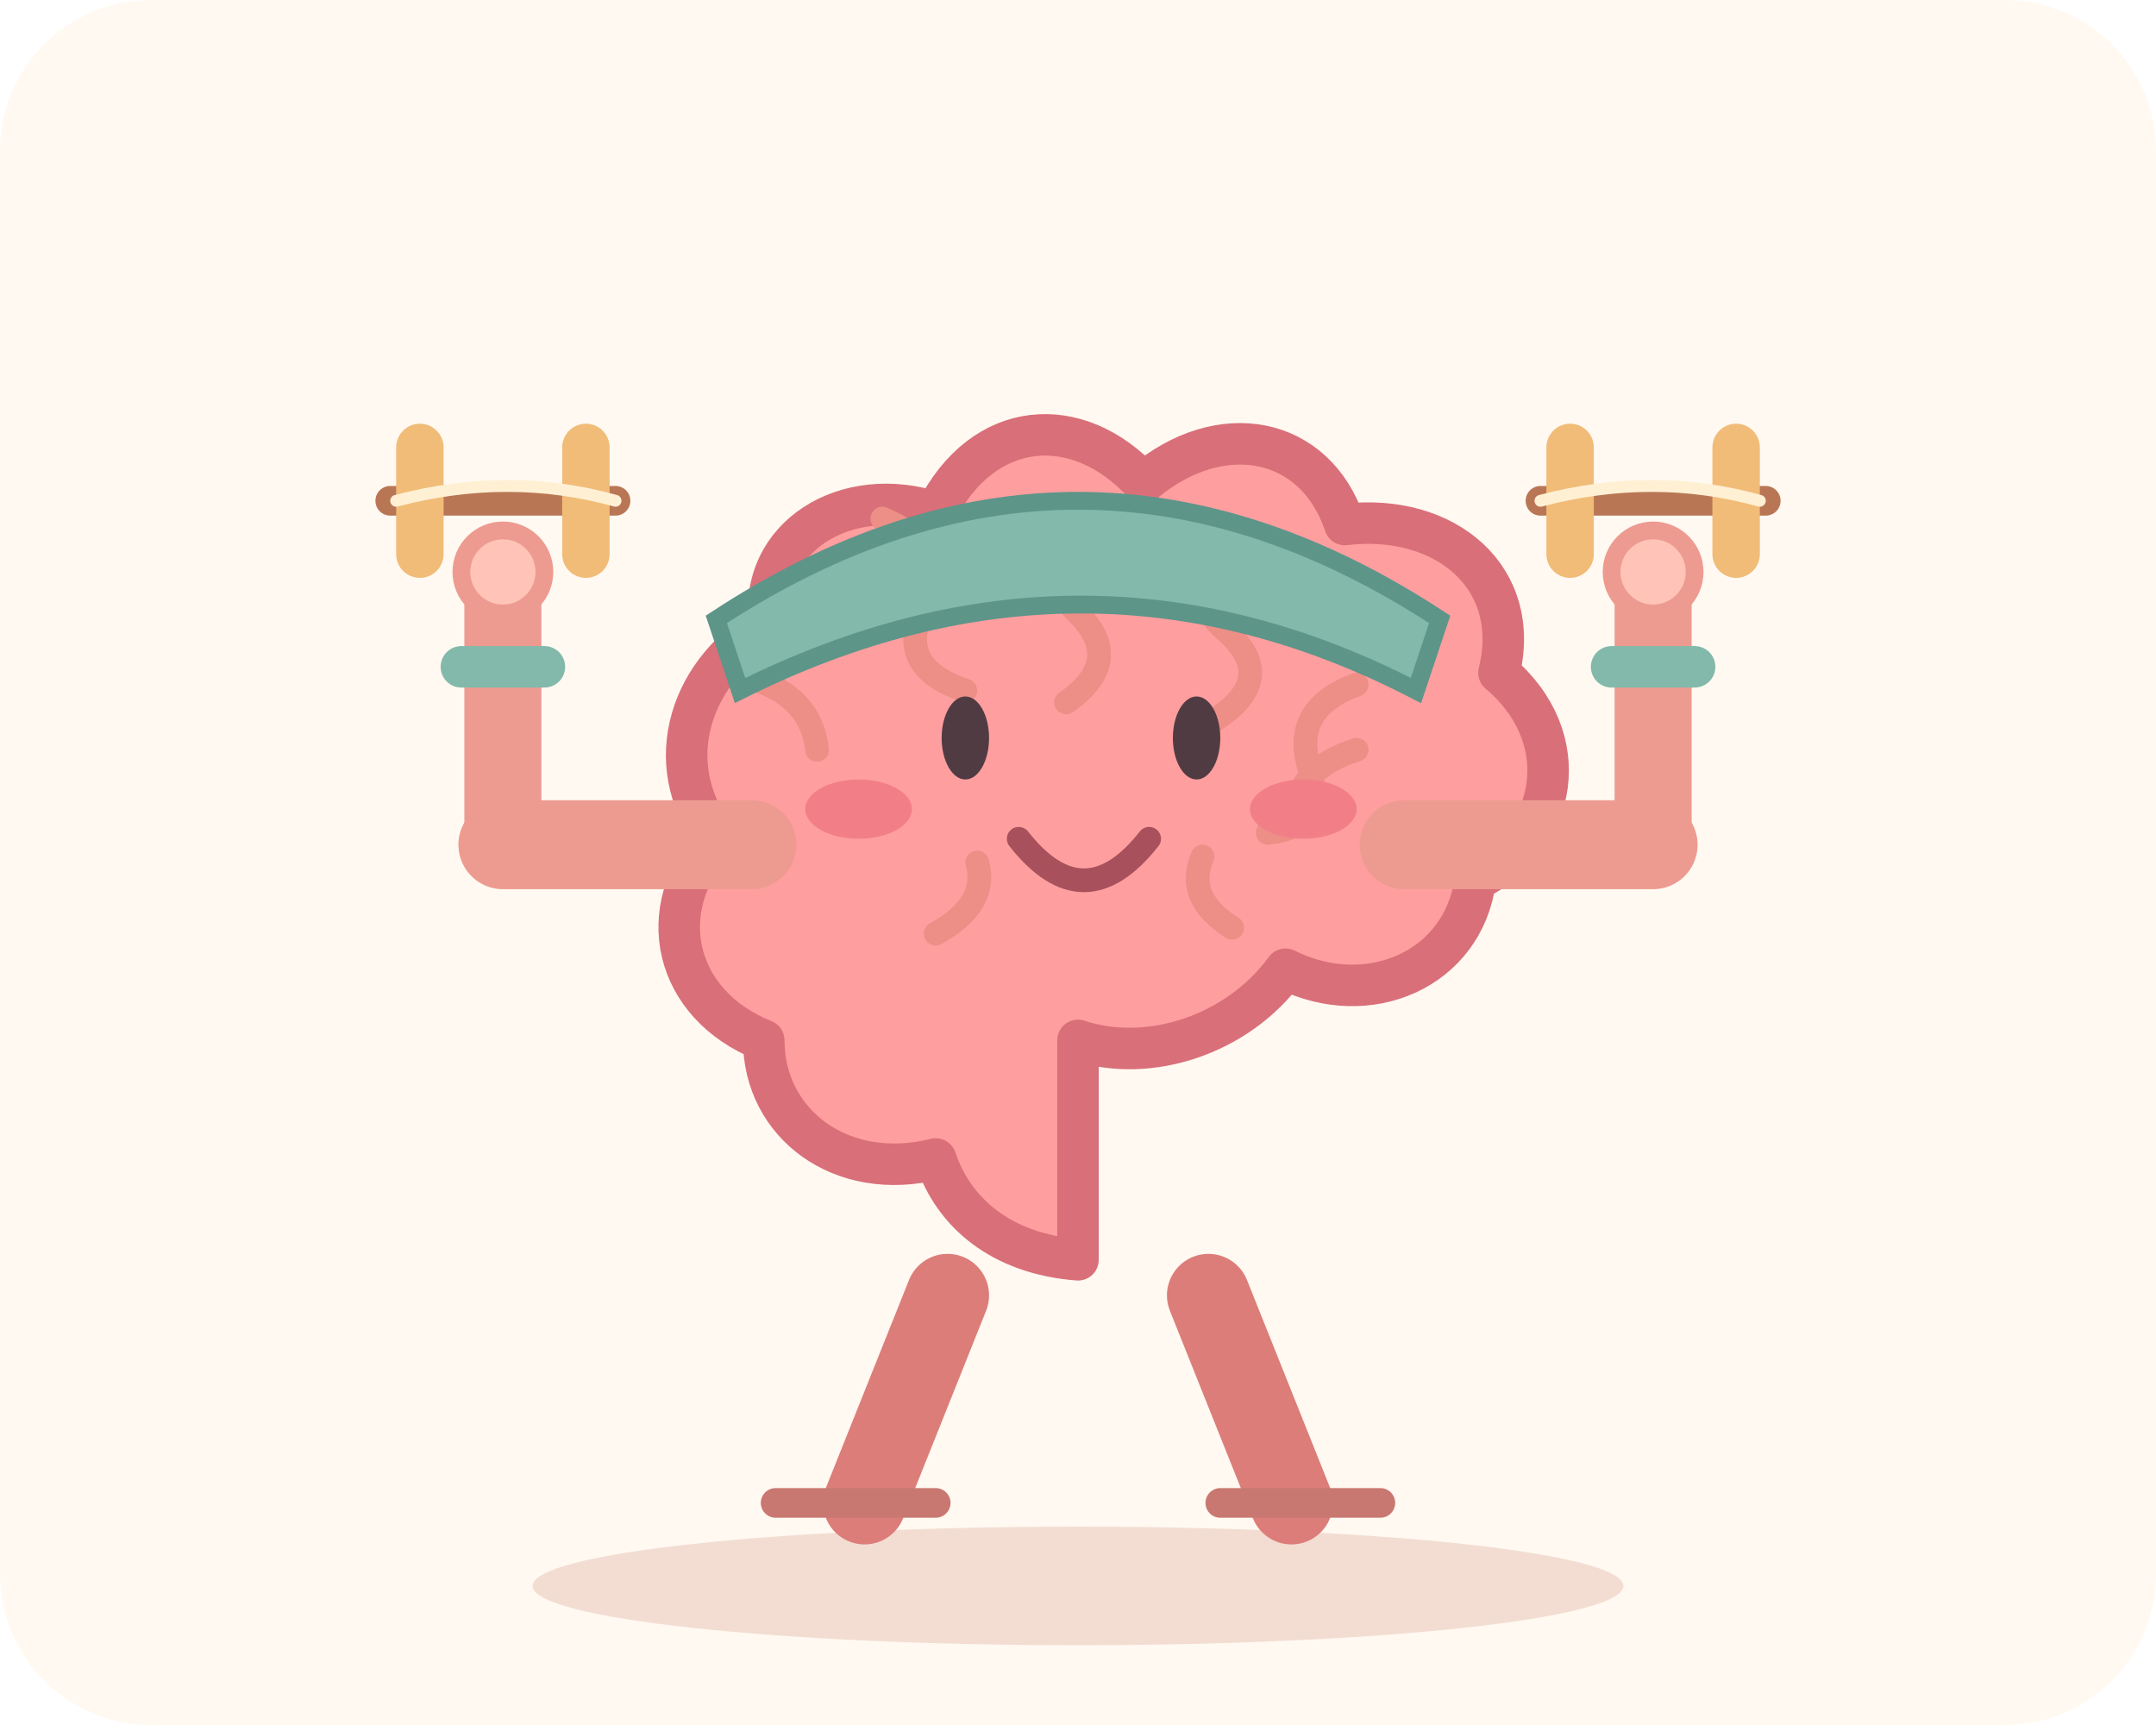
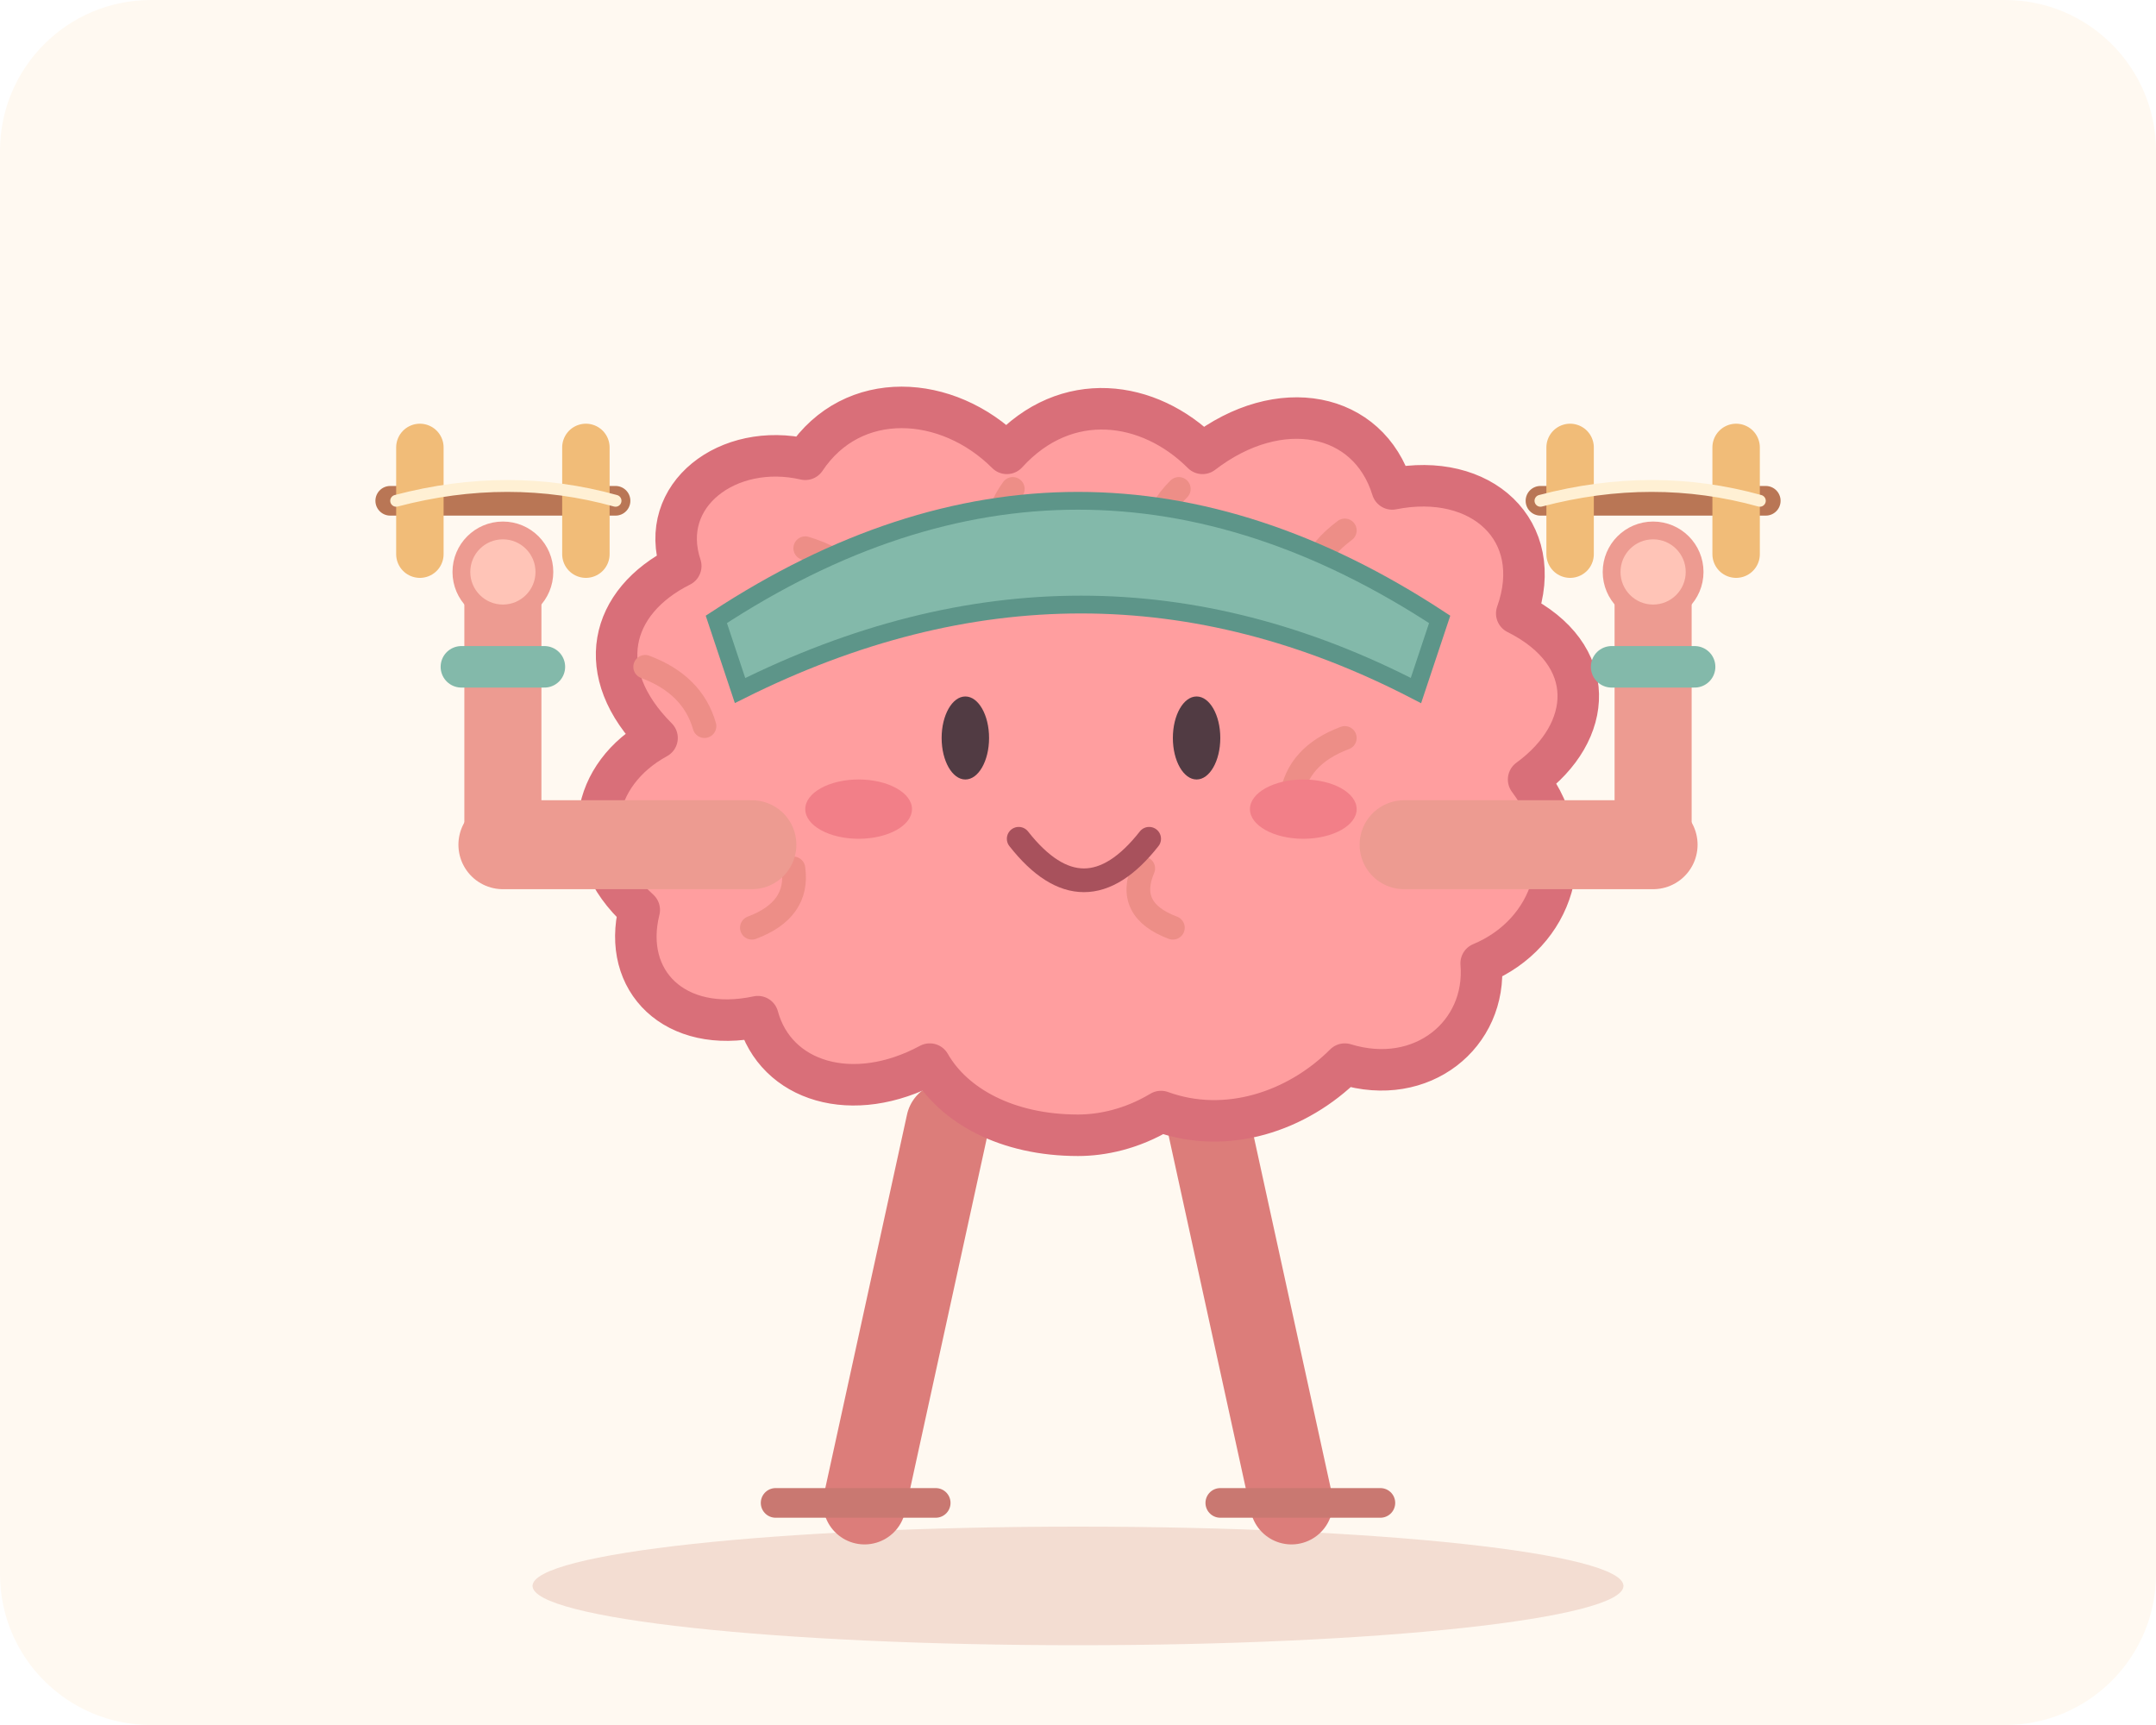
<svg xmlns="http://www.w3.org/2000/svg" viewBox="0 0 400 320" role="img" aria-labelledby="title desc">
  <style>
    .upperL,.upperR,.foreL,.foreR{transform-box:view-box}
    .upperL{transform-origin:145px 157px;animation:raiseL 1.7s ease-in-out infinite}.upperR{transform-origin:255px 157px;animation:raiseR 1.7s ease-in-out infinite}
    .foreL{transform-origin:103px 157px;animation:foreL 1.7s ease-in-out infinite}.foreR{transform-origin:297px 157px;animation:foreR 1.7s ease-in-out infinite}
    .body{transform-box:fill-box;transform-origin:center;animation:bob 1.7s ease-in-out infinite}
    @keyframes raiseL{0%,100%{transform:rotate(0)}48%,66%{transform:rotate(90deg)}}@keyframes raiseR{0%,100%{transform:rotate(0)}48%,66%{transform:rotate(-90deg)}}
    @keyframes foreL{0%,100%{transform:rotate(0)}48%,66%{transform:rotate(-90deg)}}@keyframes foreR{0%,100%{transform:rotate(0)}48%,66%{transform:rotate(90deg)}}
    @keyframes bob{50%{transform:translateY(-2px) rotate(.5deg)}}
    @media(prefers-reduced-motion:reduce){.upperL,.upperR,.foreL,.foreR,.body{animation:none}}
  </style>
  <rect width="400" height="320" rx="28" fill="#fff9f1" />
  <g transform="translate(200 160) scale(1.1) translate(-200 -160)">
    <ellipse cx="200" cy="282" rx="92" ry="10" fill="#f3ddd2" />
    <g class="body">
-       <path d="M178 233l-14 35m58-35 14 35" fill="none" stroke="#dc7d7a" stroke-width="14" stroke-linecap="round" />
+       <path d="M178 204l-14 64m58-64 14 64" fill="none" stroke="#dc7d7a" stroke-width="14" stroke-linecap="round" />
      <path d="M149 268h27m48 0h27" stroke="#c97871" stroke-width="5" stroke-linecap="round" />
-       <path d="M200 227c-13-1-21-8-24-17-16 4-29-6-29-20-15-6-19-22-8-34-10-13-4-29 9-36-2-15 13-24 28-19 8-16 24-17 35-5 13-11 29-8 34 7 17-2 30 9 26 25 13 11 10 28-4 35-2 15-18 22-32 15-8 11-23 16-35 12z" fill="#ff9e9f" stroke="#d96f79" stroke-width="7" stroke-linejoin="round" />
-       <path d="M167 102q12 5 7 15t7 14m19-30q-8 9 0 17t-2 15m27-29q-9 9 0 17t-2 15m24-6q-11 4-8 14t-7 11m-87-26q10 3 11 12m91 0q-10 3-11 12m-60 19q9-5 7-12m43 11q-8-5-5-12" fill="none" stroke="#ed8e87" stroke-width="4" stroke-linecap="round" stroke-linejoin="round" />
+       <path d="M200 206C188 206 179 201 175 194 162 201 149 197 146 186 132 189 123 180 126 168 115 158 118 145 129 139 118 128 121 116 133 110 129 98 141 89 154 92 162 80 178 81 188 91 198 80 212 82 221 91 234 81 249 84 253 97 268 94 279 104 274 118 288 125 287 138 276 146 285 158 280 172 268 177 269 189 258 198 245 194 237 202 225 206 214 202 209 205 204 206 200 206Z" fill="#ff9e9f" stroke="#d96f79" stroke-width="7" stroke-linejoin="round" />
+       <path d="M154 107q10 3 13 12m22-22q-5 7-1 14m29-14q-7 7-1 14m29-7q-8 6-5 13m-113 10q8 3 10 10m108 2q-8 3-9 10m-91 22q8-3 7-10m64 10q-8-3-5-10" fill="none" stroke="#ed8e87" stroke-width="4" stroke-linecap="round" stroke-linejoin="round" />
      <ellipse cx="181" cy="139" rx="4" ry="7" fill="#513b43" />
      <ellipse cx="220" cy="139" rx="4" ry="7" fill="#513b43" />
      <ellipse cx="163" cy="151" rx="9" ry="5" fill="#f27f88" />
      <ellipse cx="238" cy="151" rx="9" ry="5" fill="#f27f88" />
      <path d="M190 156q11 14 22 0" fill="none" stroke="#a8515c" stroke-width="4" stroke-linecap="round" />
      <path d="M139 119q61-40 122 0l-4 12q-56-29-114 0z" fill="#83b9aa" stroke="#5d9589" stroke-width="3" />
    </g>
    <g class="upperL" fill="none" stroke="#ed9b91" stroke-width="15" stroke-linecap="round">
      <path d="M145 157h-42" />
      <g class="foreL" stroke-width="13">
        <path d="M103 157v-43" />
        <path d="M96 127h14" stroke="#83b9aa" stroke-width="7" />
        <circle cx="103" cy="111" r="7" fill="#ffc4b7" stroke-width="3" />
        <path d="M84 99h38" stroke="#b97655" stroke-width="5" />
        <path d="M89 90v18m28-18v18" stroke="#f1bc78" stroke-width="8" />
        <path d="M85 99q19-5 37 0" stroke="#fff0d4" stroke-width="2" />
      </g>
    </g>
    <g class="upperR" fill="none" stroke="#ed9b91" stroke-width="15" stroke-linecap="round">
      <path d="M255 157h42" />
      <g class="foreR" stroke-width="13">
        <path d="M297 157v-43" />
        <path d="M290 127h14" stroke="#83b9aa" stroke-width="7" />
        <circle cx="297" cy="111" r="7" fill="#ffc4b7" stroke-width="3" />
        <path d="M278 99h38" stroke="#b97655" stroke-width="5" />
        <path d="M283 90v18m28-18v18" stroke="#f1bc78" stroke-width="8" />
        <path d="M278 99q19-5 37 0" stroke="#fff0d4" stroke-width="2" />
      </g>
    </g>
  </g>
</svg>
